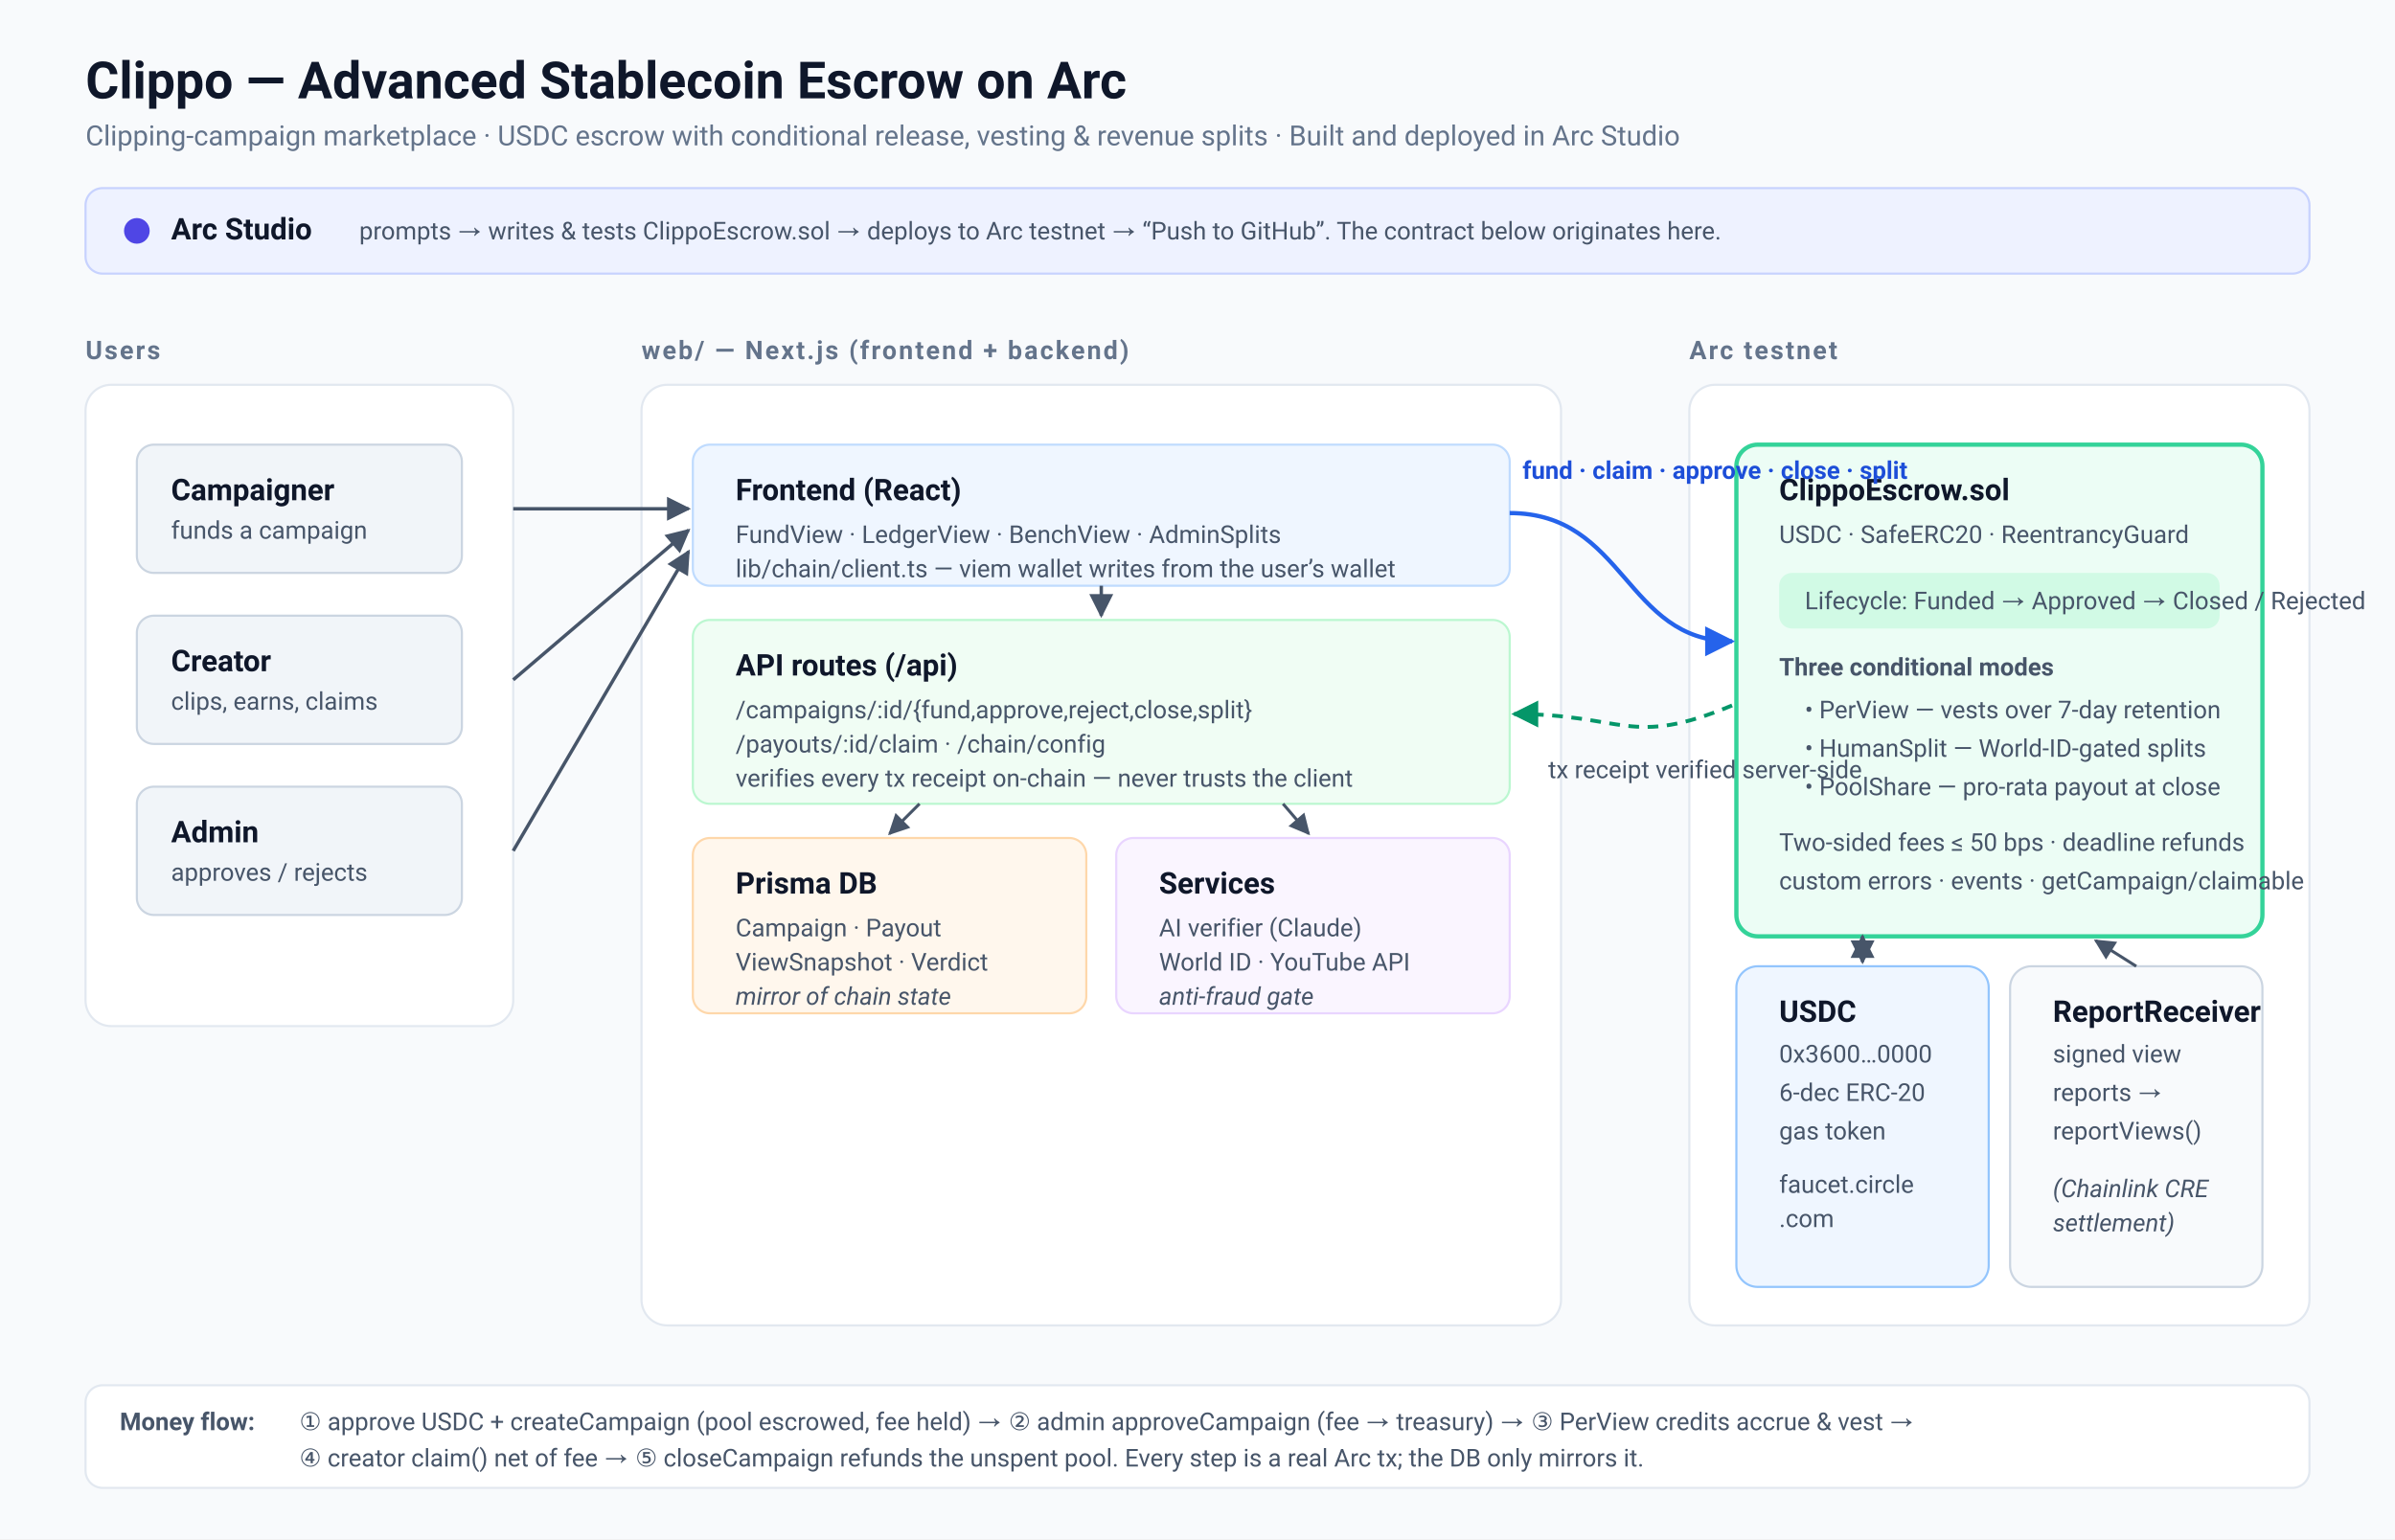
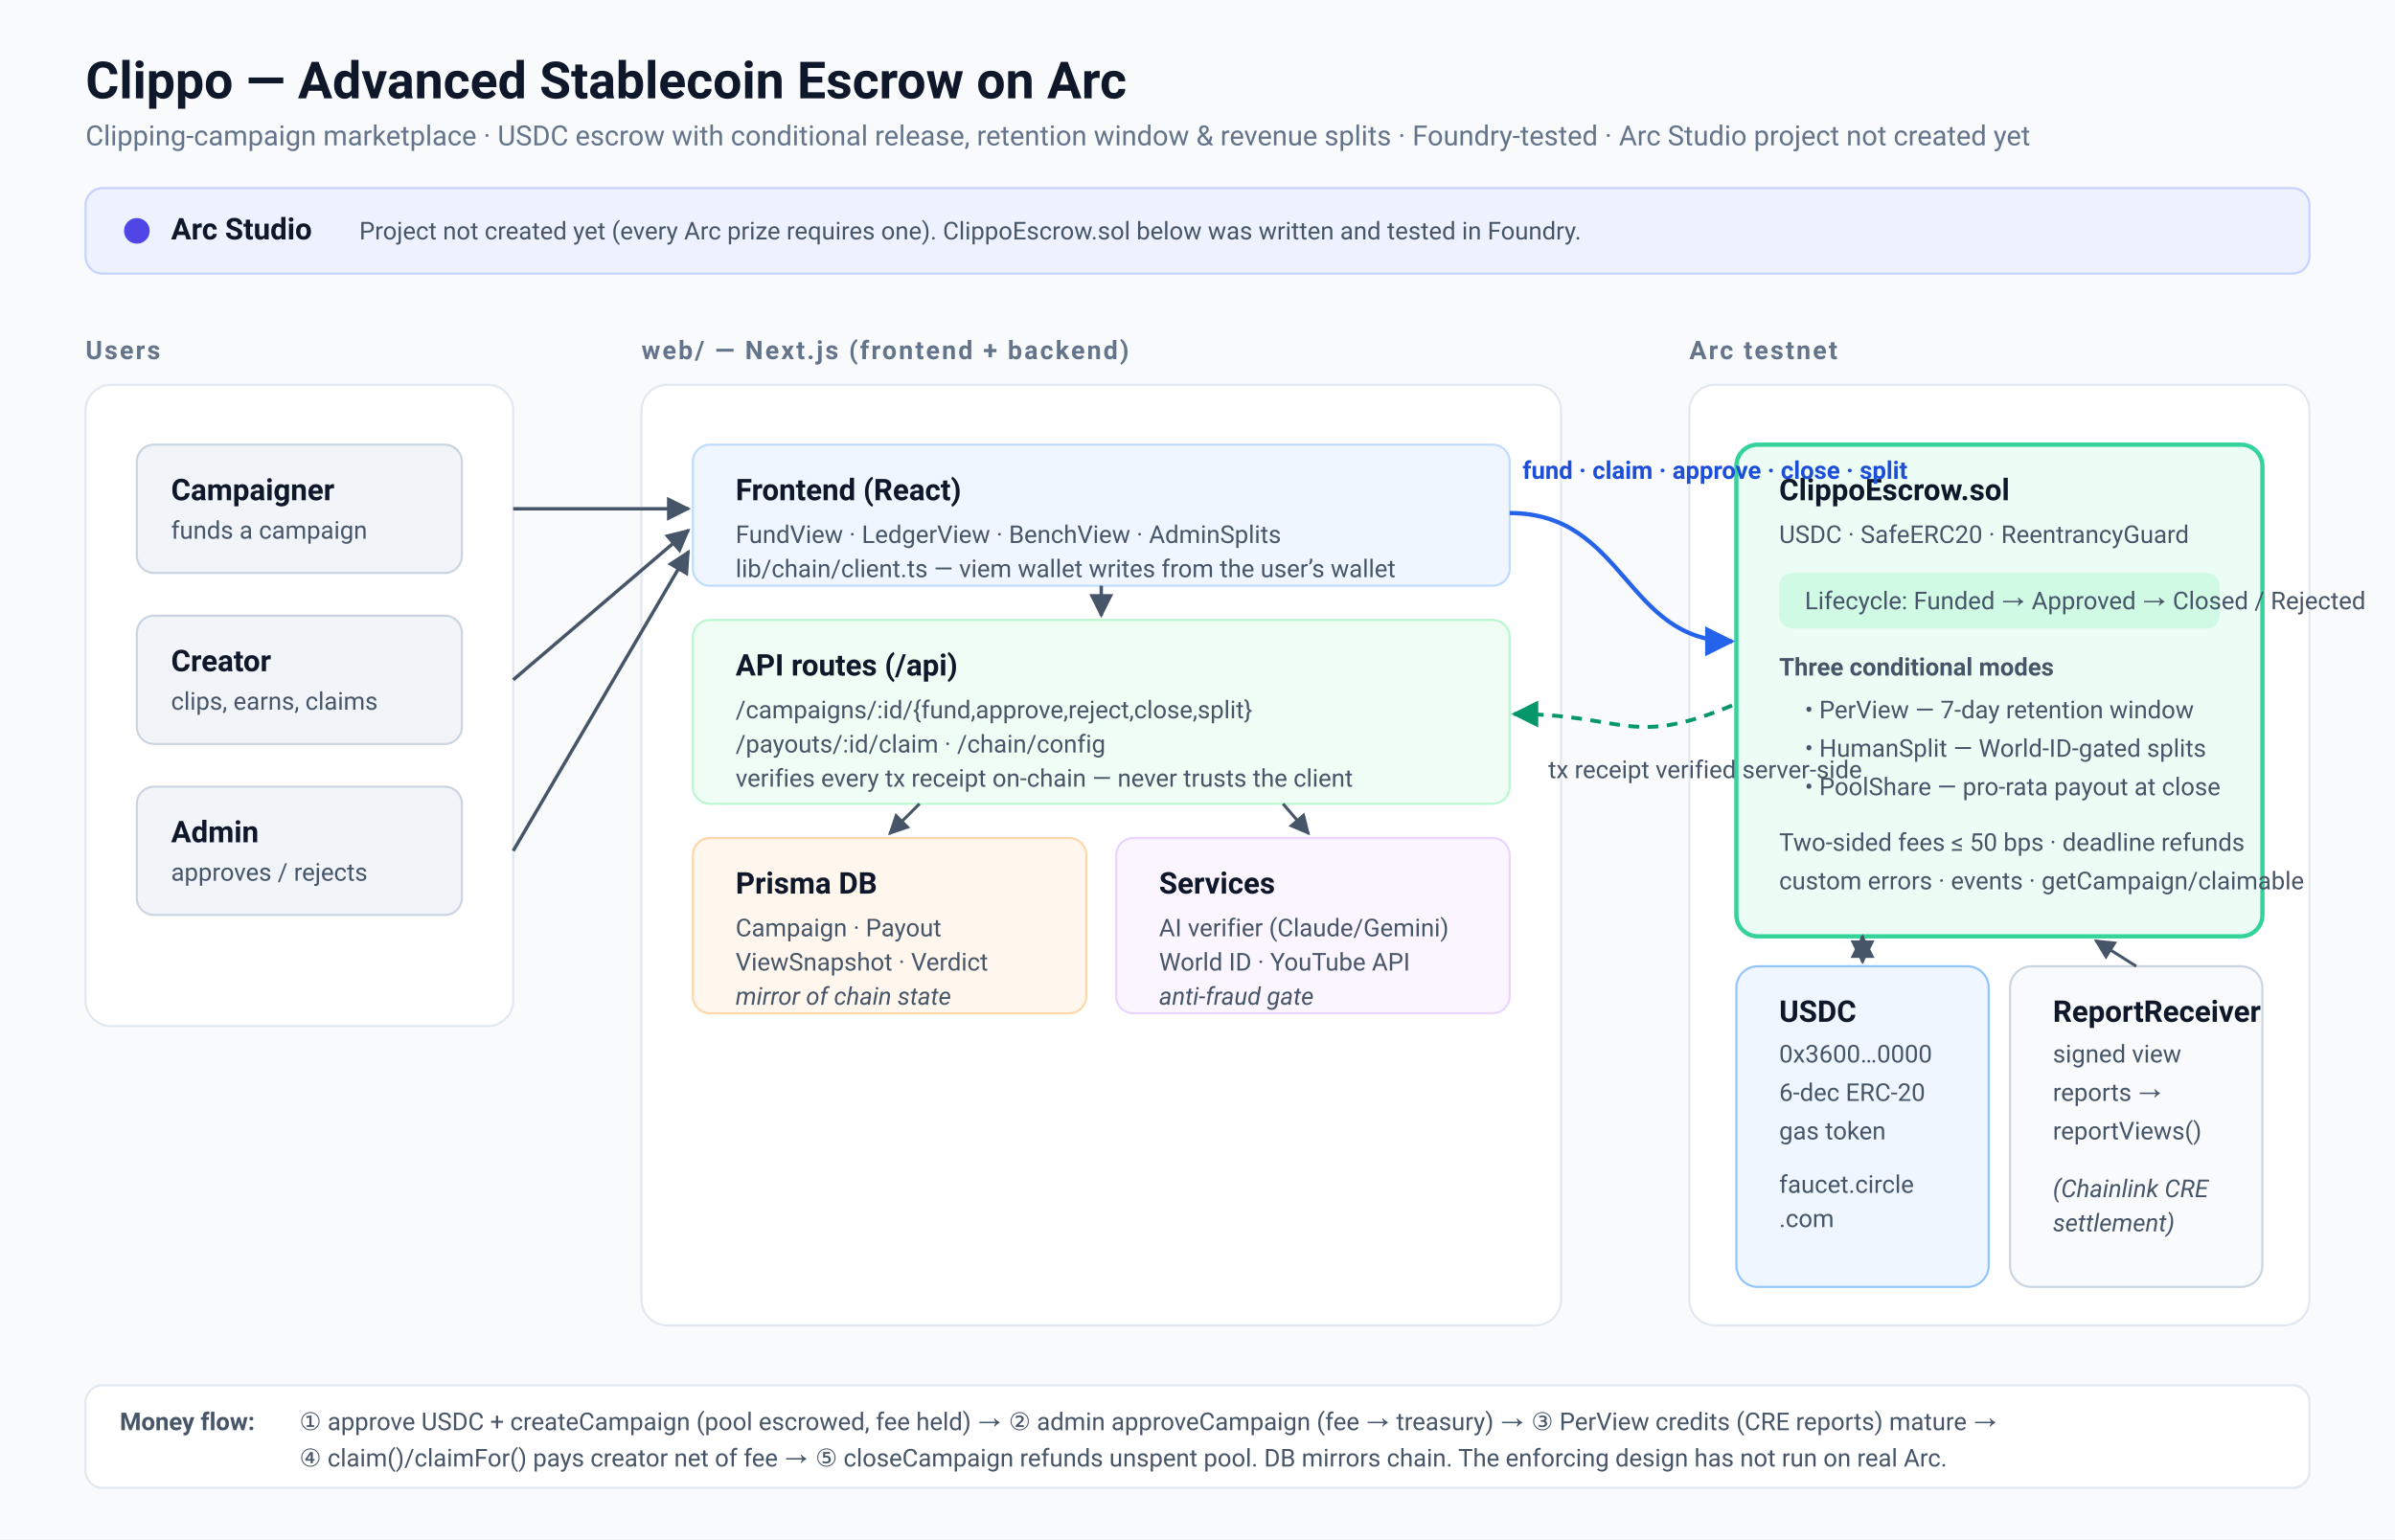
<svg xmlns="http://www.w3.org/2000/svg" width="1120" height="720" viewBox="0 0 1120 720" font-family="'Segoe UI', Roboto, Helvetica, Arial, sans-serif">
  <defs>
    <marker id="arrow" viewBox="0 0 10 10" refX="9" refY="5" markerWidth="7" markerHeight="7" orient="auto-start-reverse">
      <path d="M0 0 L10 5 L0 10 z" fill="#475569" />
    </marker>
    <marker id="arrowBlue" viewBox="0 0 10 10" refX="9" refY="5" markerWidth="7" markerHeight="7" orient="auto-start-reverse">
      <path d="M0 0 L10 5 L0 10 z" fill="#2563eb" />
    </marker>
    <marker id="arrowGreen" viewBox="0 0 10 10" refX="9" refY="5" markerWidth="7" markerHeight="7" orient="auto-start-reverse">
      <path d="M0 0 L10 5 L0 10 z" fill="#059669" />
    </marker>
    <style>
      .title   { font-size: 24px; font-weight: 700; fill: #0f172a; }
      .sub     { font-size: 13px; fill: #64748b; }
      .zone    { font-size: 12px; font-weight: 700; letter-spacing: .08em; text-transform: uppercase; }
      .box     { font-size: 14px; font-weight: 600; fill: #0f172a; }
      .boxsub  { font-size: 11.5px; fill: #475569; }
      .edge    { font-size: 11.5px; fill: #475569; }
      .edgeb   { font-size: 11.5px; fill: #1d4ed8; font-weight: 600; }
      .pill    { font-size: 11px; font-weight: 700; fill: #fff; }
    </style>
  </defs>
  <rect width="1120" height="720" fill="#f8fafc" />
  <text x="40" y="46" class="title">Clippo — Advanced Stablecoin Escrow on Arc</text>
-   <text x="40" y="68" class="sub">Clipping-campaign marketplace · USDC escrow with conditional release, vesting &amp; revenue splits · Built and deployed in Arc Studio</text>
+   <text x="40" y="68" class="sub">Clipping-campaign marketplace · USDC escrow with conditional release, retention window &amp; revenue splits · Foundry-tested · Arc Studio project not created yet</text>
  <rect x="40" y="88" width="1040" height="40" rx="8" fill="#eef2ff" stroke="#c7d2fe" />
  <circle cx="64" cy="108" r="6" fill="#4f46e5" />
  <text x="80" y="112" class="box" fill="#3730a3">Arc Studio</text>
-   <text x="168" y="112" class="boxsub">prompts → writes &amp; tests ClippoEscrow.sol → deploys to Arc testnet → “Push to GitHub”.  The contract below originates here.</text>
+   <text x="168" y="112" class="boxsub">Project not created yet (every Arc prize requires one). ClippoEscrow.sol below was written and tested in Foundry.</text>
  <text x="40" y="168" class="zone" fill="#64748b">Users</text>
  <rect x="40" y="180" width="200" height="300" rx="12" fill="#ffffff" stroke="#e2e8f0" />
  <g>
    <rect x="64" y="208" width="152" height="60" rx="8" fill="#f1f5f9" stroke="#cbd5e1" />
    <text x="80" y="234" class="box">Campaigner</text>
    <text x="80" y="252" class="boxsub">funds a campaign</text>
    <rect x="64" y="288" width="152" height="60" rx="8" fill="#f1f5f9" stroke="#cbd5e1" />
    <text x="80" y="314" class="box">Creator</text>
    <text x="80" y="332" class="boxsub">clips, earns, claims</text>
    <rect x="64" y="368" width="152" height="60" rx="8" fill="#f1f5f9" stroke="#cbd5e1" />
    <text x="80" y="394" class="box">Admin</text>
    <text x="80" y="412" class="boxsub">approves / rejects</text>
  </g>
  <text x="300" y="168" class="zone" fill="#64748b">web/ — Next.js (frontend + backend)</text>
  <rect x="300" y="180" width="430" height="440" rx="12" fill="#ffffff" stroke="#e2e8f0" />
  <rect x="324" y="208" width="382" height="66" rx="8" fill="#eff6ff" stroke="#bfdbfe" />
  <text x="344" y="234" class="box">Frontend (React)</text>
  <text x="344" y="254" class="boxsub">FundView · LedgerView · BenchView · AdminSplits</text>
  <text x="344" y="270" class="boxsub">lib/chain/client.ts — viem wallet writes from the user’s wallet</text>
  <rect x="324" y="290" width="382" height="86" rx="8" fill="#f0fdf4" stroke="#bbf7d0" />
  <text x="344" y="316" class="box">API routes (/api)</text>
  <text x="344" y="336" class="boxsub">/campaigns/:id/{fund,approve,reject,close,split}</text>
  <text x="344" y="352" class="boxsub">/payouts/:id/claim · /chain/config</text>
  <text x="344" y="368" class="boxsub">verifies every tx receipt on-chain — never trusts the client</text>
  <rect x="324" y="392" width="184" height="82" rx="8" fill="#fff7ed" stroke="#fed7aa" />
  <text x="344" y="418" class="box">Prisma DB</text>
  <text x="344" y="438" class="boxsub">Campaign · Payout</text>
  <text x="344" y="454" class="boxsub">ViewSnapshot · Verdict</text>
  <text x="344" y="470" class="boxsub" font-style="italic" fill="#9a3412">mirror of chain state</text>
  <rect x="522" y="392" width="184" height="82" rx="8" fill="#faf5ff" stroke="#e9d5ff" />
  <text x="542" y="418" class="box">Services</text>
-   <text x="542" y="438" class="boxsub">AI verifier (Claude)</text>
+   <text x="542" y="438" class="boxsub">AI verifier (Claude/Gemini)</text>
  <text x="542" y="454" class="boxsub">World ID · YouTube API</text>
  <text x="542" y="470" class="boxsub" font-style="italic" fill="#6b21a8">anti-fraud gate</text>
  <text x="790" y="168" class="zone" fill="#64748b">Arc testnet</text>
  <rect x="790" y="180" width="290" height="440" rx="12" fill="#ffffff" stroke="#e2e8f0" />
  <rect x="812" y="208" width="246" height="230" rx="10" fill="#ecfdf5" stroke="#34d399" stroke-width="2" />
  <text x="832" y="234" class="box" fill="#065f46">ClippoEscrow.sol</text>
  <text x="832" y="254" class="boxsub">USDC · SafeERC20 · ReentrancyGuard</text>
  <rect x="832" y="268" width="206" height="26" rx="6" fill="#d1fae5" />
  <text x="844" y="285" class="boxsub" fill="#065f46">Lifecycle: Funded → Approved → Closed / Rejected</text>
  <text x="832" y="316" class="boxsub" font-weight="700" fill="#065f46">Three conditional modes</text>
-   <text x="844" y="336" class="boxsub">• PerView — vests over 7-day retention</text>
+   <text x="844" y="336" class="boxsub">• PerView — 7-day retention window</text>
  <text x="844" y="354" class="boxsub">• HumanSplit — World-ID-gated splits</text>
  <text x="844" y="372" class="boxsub">• PoolShare — pro-rata payout at close</text>
  <text x="832" y="398" class="boxsub">Two-sided fees ≤ 50 bps · deadline refunds</text>
  <text x="832" y="416" class="boxsub">custom errors · events · getCampaign/claimable</text>
  <rect x="812" y="452" width="118" height="150" rx="10" fill="#eff6ff" stroke="#93c5fd" />
  <text x="832" y="478" class="box" fill="#1e3a8a">USDC</text>
  <text x="832" y="497" class="boxsub">0x3600…0000</text>
  <text x="832" y="515" class="boxsub">6-dec ERC-20</text>
  <text x="832" y="533" class="boxsub">gas token</text>
  <text x="832" y="558" class="boxsub">faucet.circle</text>
  <text x="832" y="574" class="boxsub">.com</text>
  <rect x="940" y="452" width="118" height="150" rx="10" fill="#f8fafc" stroke="#cbd5e1" />
  <text x="960" y="478" class="box">ReportReceiver</text>
  <text x="960" y="497" class="boxsub">signed view</text>
  <text x="960" y="515" class="boxsub">reports →</text>
  <text x="960" y="533" class="boxsub">reportViews()</text>
  <text x="960" y="560" class="boxsub" font-style="italic">(Chainlink CRE</text>
  <text x="960" y="576" class="boxsub" font-style="italic">settlement)</text>
  <line x1="240" y1="238" x2="322" y2="238" stroke="#475569" stroke-width="1.6" marker-end="url(#arrow)" />
  <line x1="240" y1="318" x2="322" y2="248" stroke="#475569" stroke-width="1.6" marker-end="url(#arrow)" />
  <line x1="240" y1="398" x2="322" y2="258" stroke="#475569" stroke-width="1.6" marker-end="url(#arrow)" />
  <line x1="515" y1="274" x2="515" y2="288" stroke="#475569" stroke-width="1.6" marker-end="url(#arrow)" />
  <line x1="430" y1="376" x2="416" y2="390" stroke="#475569" stroke-width="1.4" marker-end="url(#arrow)" />
  <line x1="600" y1="376" x2="612" y2="390" stroke="#475569" stroke-width="1.4" marker-end="url(#arrow)" />
  <path d="M706 240 C 760 240, 760 300, 810 300" fill="none" stroke="#2563eb" stroke-width="2" marker-end="url(#arrowBlue)" />
  <text x="712" y="224" class="edgeb">fund · claim · approve · close · split</text>
  <path d="M810 330 C 762 350, 760 334, 708 334" fill="none" stroke="#059669" stroke-width="1.8" stroke-dasharray="5 4" marker-end="url(#arrowGreen)" />
  <text x="724" y="364" class="edge" fill="#059669">tx receipt verified server-side</text>
  <line x1="871" y1="438" x2="871" y2="450" stroke="#1e3a8a" stroke-width="1.6" marker-end="url(#arrow)" marker-start="url(#arrow)" />
  <line x1="999" y1="452" x2="980" y2="440" stroke="#475569" stroke-width="1.4" marker-end="url(#arrow)" />
  <rect x="40" y="648" width="1040" height="48" rx="8" fill="#ffffff" stroke="#e2e8f0" />
  <text x="56" y="669" class="boxsub" font-weight="700" fill="#0f172a">Money flow:</text>
-   <text x="140" y="669" class="boxsub">① approve USDC + createCampaign (pool escrowed, fee held) → ② admin approveCampaign (fee → treasury) → ③ PerView credits accrue &amp; vest →</text>
-   <text x="140" y="686" class="boxsub">④ creator claim() net of fee → ⑤ closeCampaign refunds the unspent pool. Every step is a real Arc tx; the DB only mirrors it.</text>
+   <text x="140" y="669" class="boxsub">① approve USDC + createCampaign (pool escrowed, fee held) → ② admin approveCampaign (fee → treasury) → ③ PerView credits (CRE reports) mature →</text>
+   <text x="140" y="686" class="boxsub">④ claim()/claimFor() pays creator net of fee → ⑤ closeCampaign refunds unspent pool. DB mirrors chain. The enforcing design has not run on real Arc.</text>
</svg>
